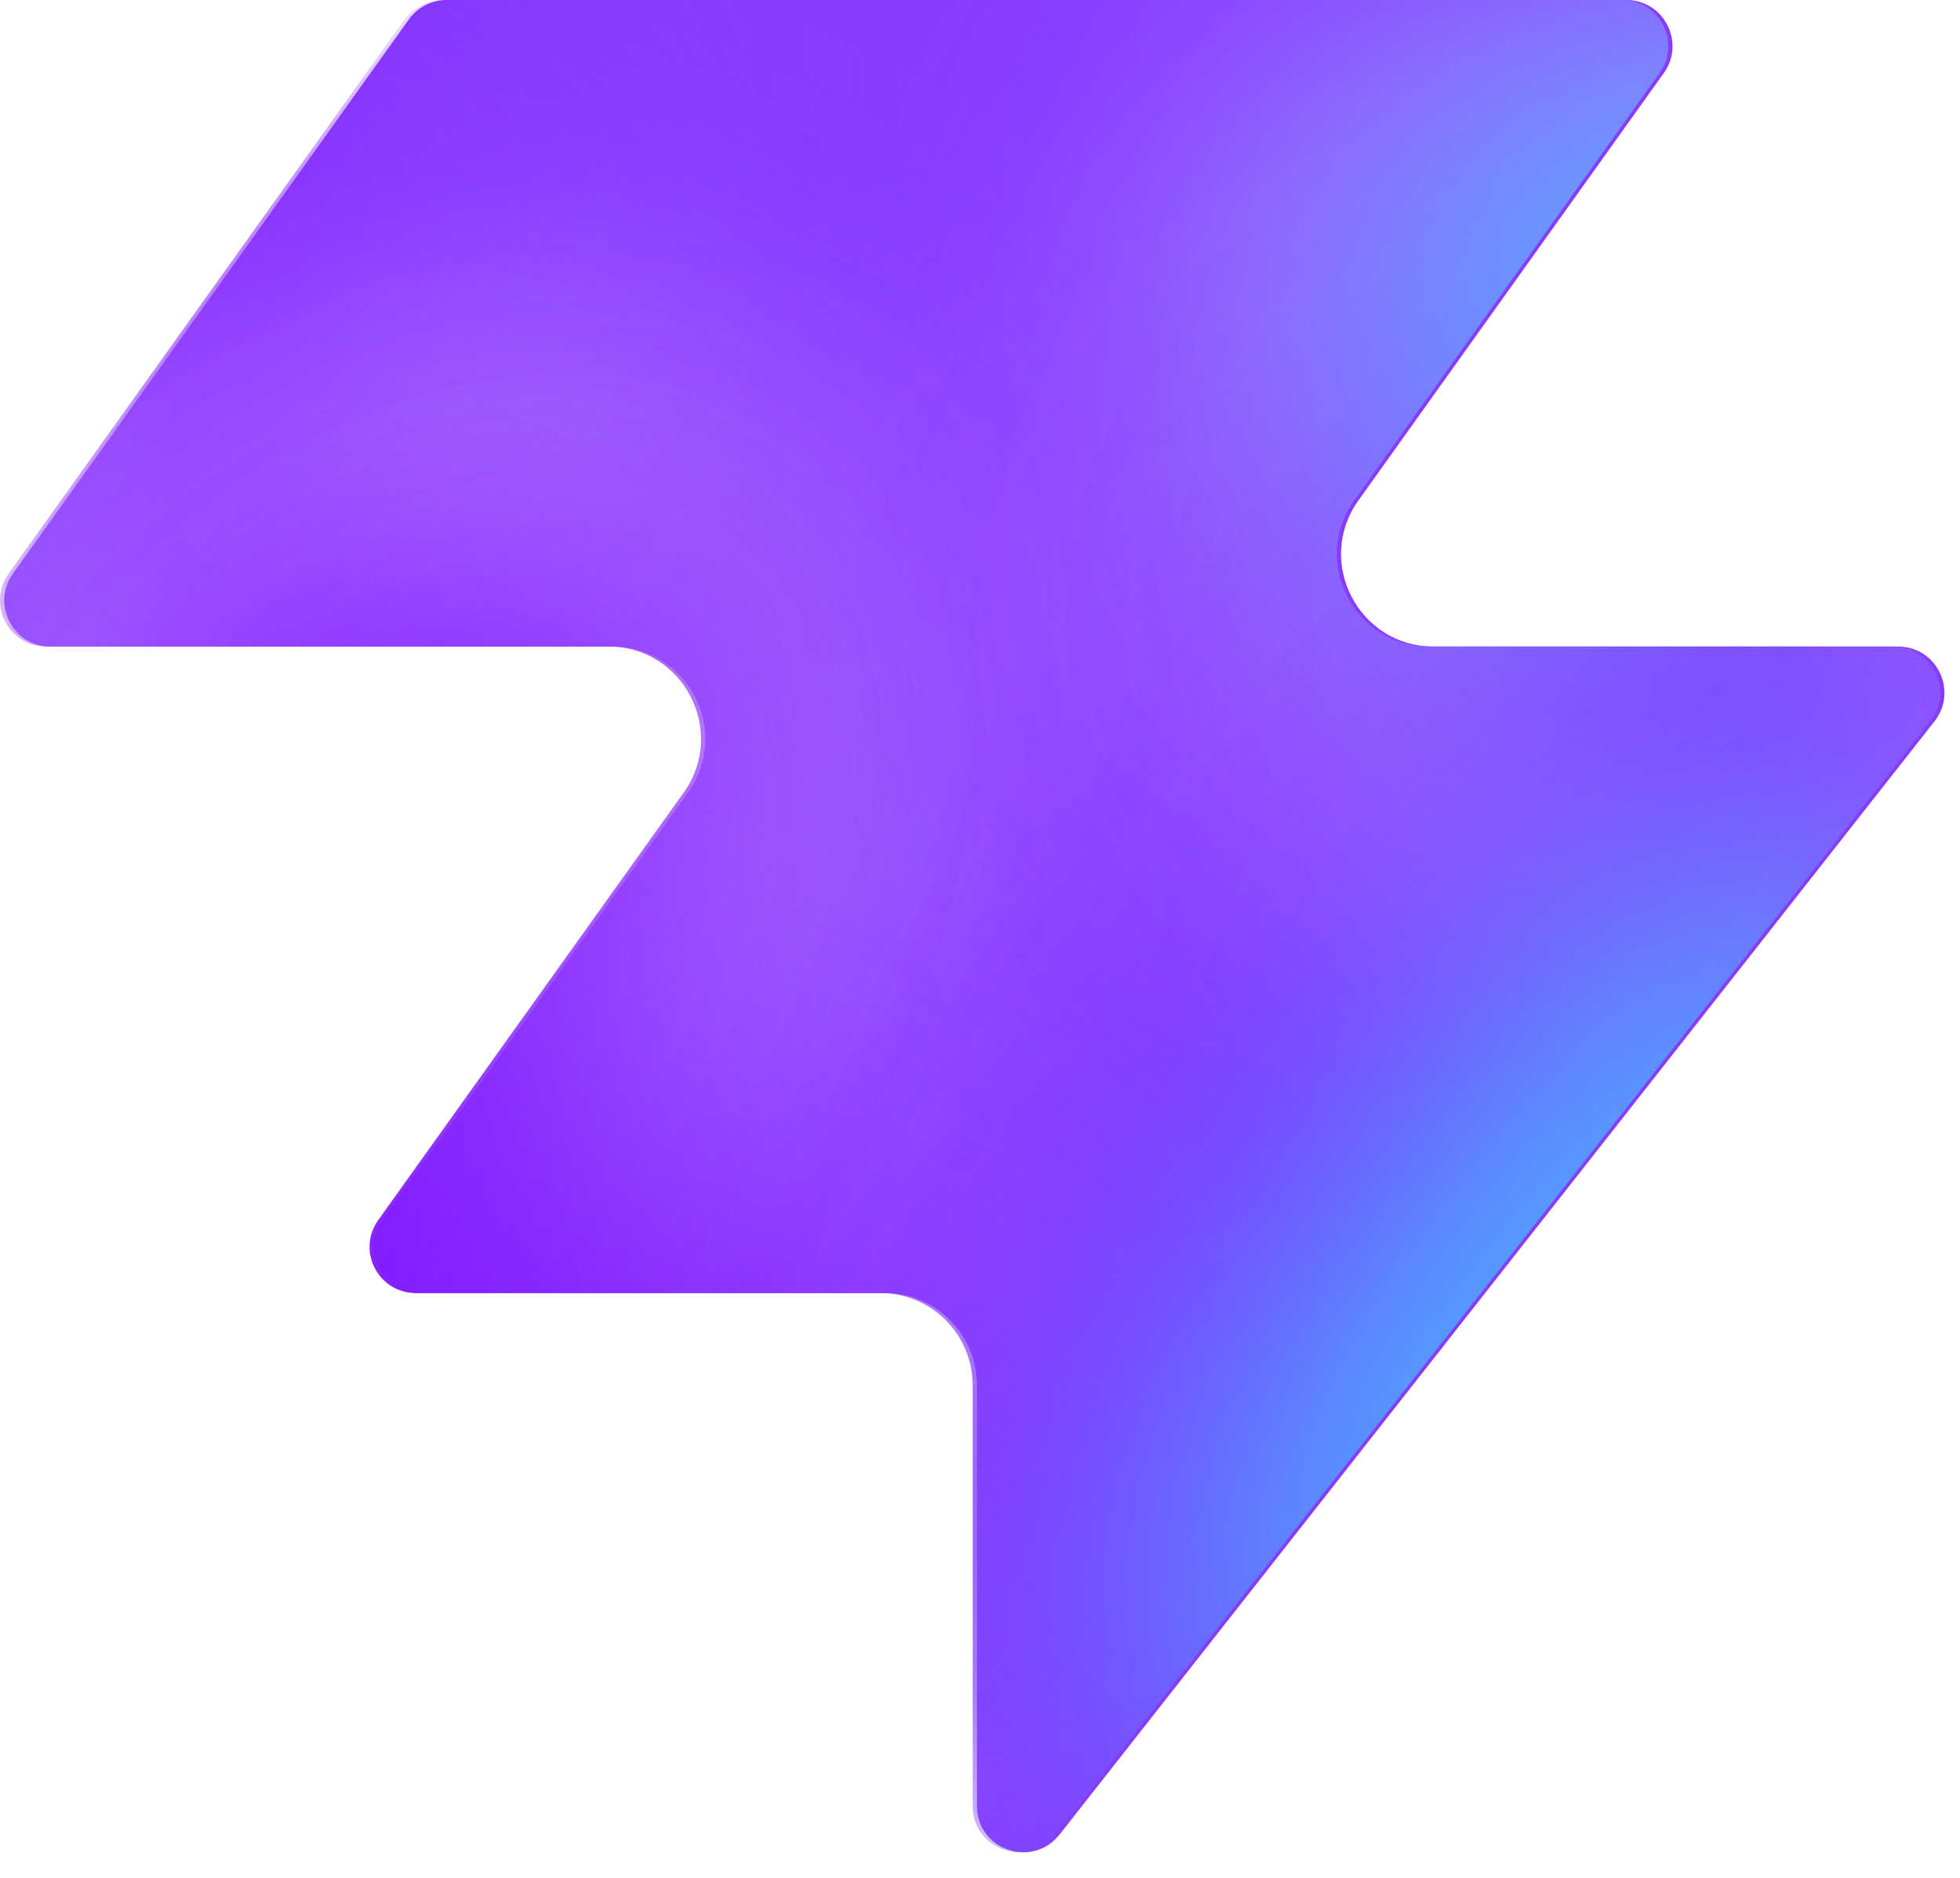
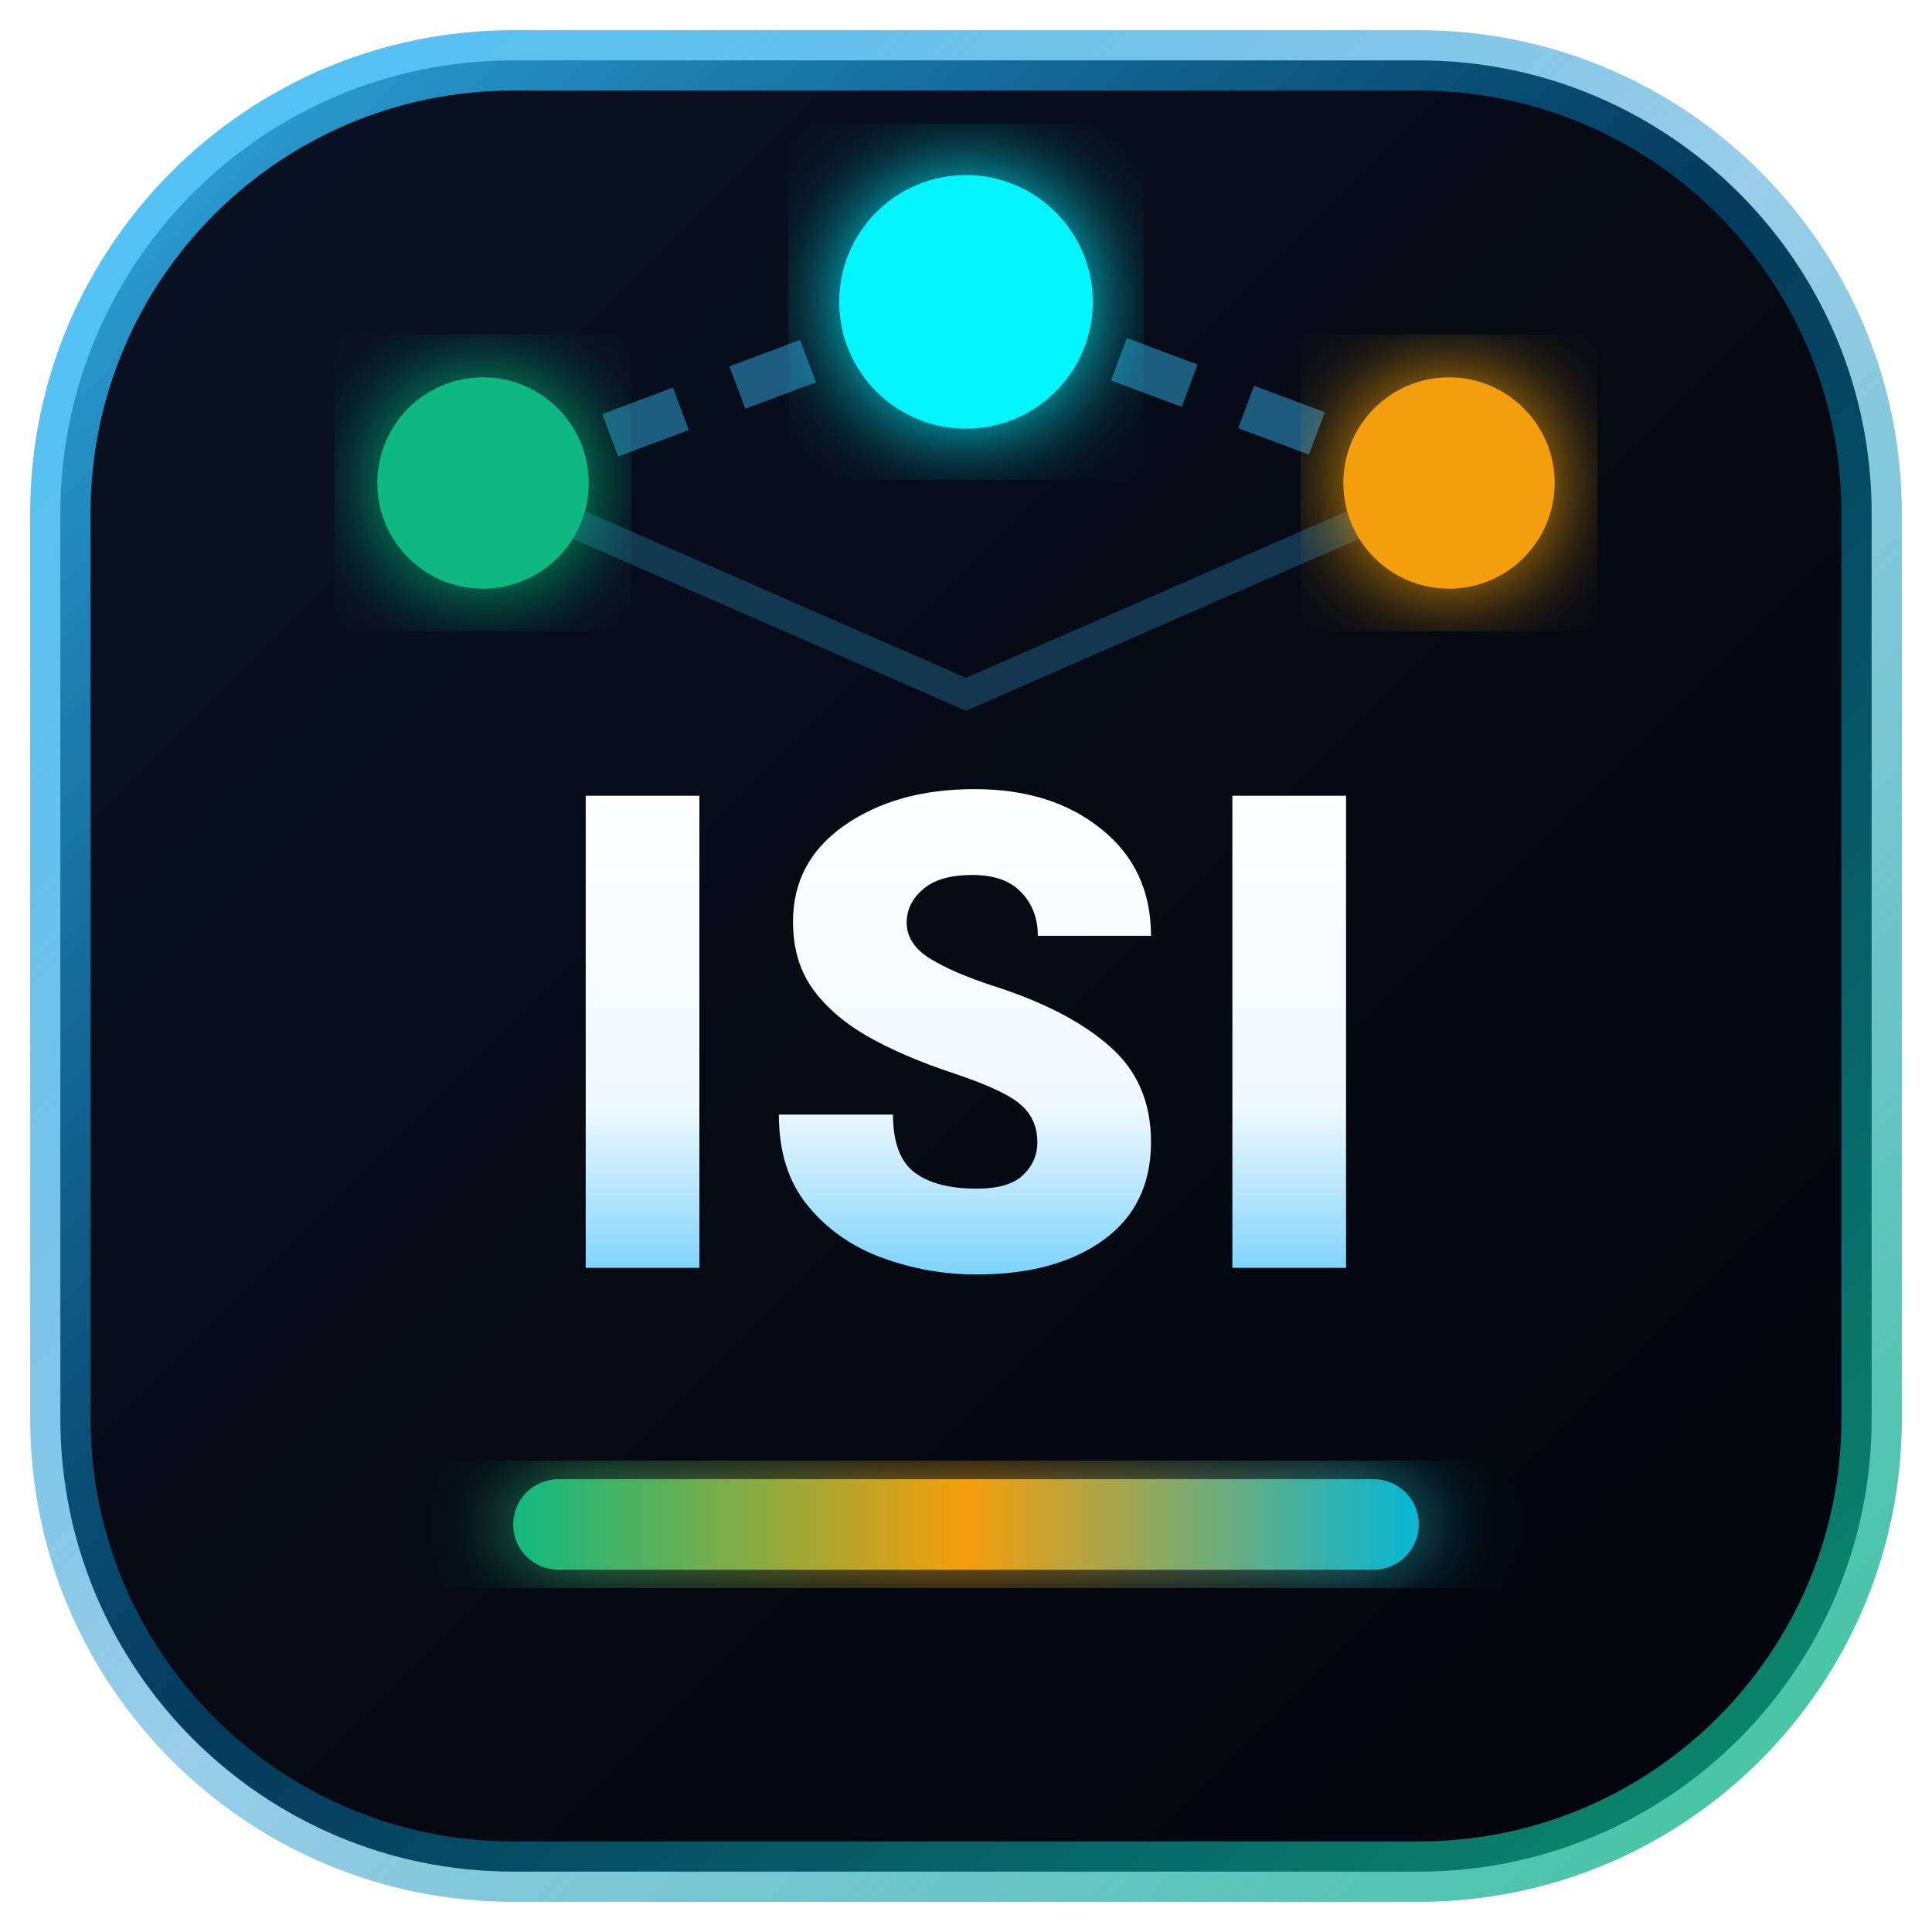
- <svg xmlns="http://www.w3.org/2000/svg" width="48" height="46" fill="none" viewBox="0 0 48 46">
-   <path fill="#863bff" d="M25.946 44.938c-.664.845-2.021.375-2.021-.698V33.937a2.26 2.26 0 0 0-2.262-2.262H10.287c-.92 0-1.456-1.04-.92-1.788l7.48-10.471c1.07-1.497 0-3.578-1.842-3.578H1.237c-.92 0-1.456-1.04-.92-1.788L10.013.474c.214-.297.556-.474.92-.474h28.894c.92 0 1.456 1.04.92 1.788l-7.48 10.471c-1.07 1.498 0 3.579 1.842 3.579h11.377c.943 0 1.473 1.088.89 1.83L25.947 44.94z" style="fill:#863bff;fill:color(display-p3 .525 .23 1);fill-opacity:1" />
-   <mask id="a" width="48" height="46" x="0" y="0" maskUnits="userSpaceOnUse" style="mask-type:alpha">
-     <path fill="#000" d="M25.842 44.938c-.664.844-2.021.375-2.021-.698V33.937a2.26 2.26 0 0 0-2.262-2.262H10.183c-.92 0-1.456-1.04-.92-1.788l7.48-10.471c1.07-1.498 0-3.579-1.842-3.579H1.133c-.92 0-1.456-1.04-.92-1.787L9.91.473c.214-.297.556-.474.92-.474h28.894c.92 0 1.456 1.04.92 1.788l-7.48 10.471c-1.07 1.498 0 3.578 1.842 3.578h11.377c.943 0 1.473 1.088.89 1.832L25.843 44.94z" style="fill:#000;fill-opacity:1" />
-   </mask>
-   <g mask="url(#a)">
-     <g filter="url(#b)">
-       <ellipse cx="5.508" cy="14.704" fill="#ede6ff" rx="5.508" ry="14.704" style="fill:#ede6ff;fill:color(display-p3 .927 .903 1);fill-opacity:1" transform="matrix(.00324 1 1 -.00324 -4.47 31.516)" />
-     </g>
-     <g filter="url(#c)">
-       <ellipse cx="10.399" cy="29.851" fill="#ede6ff" rx="10.399" ry="29.851" style="fill:#ede6ff;fill:color(display-p3 .927 .903 1);fill-opacity:1" transform="matrix(.00324 1 1 -.00324 -39.328 7.883)" />
-     </g>
-     <g filter="url(#d)">
-       <ellipse cx="5.508" cy="30.487" fill="#7e14ff" rx="5.508" ry="30.487" style="fill:#7e14ff;fill:color(display-p3 .492 .077 1);fill-opacity:1" transform="rotate(89.814 -25.913 -14.639)scale(1 -1)" />
-     </g>
-     <g filter="url(#e)">
-       <ellipse cx="5.508" cy="30.599" fill="#7e14ff" rx="5.508" ry="30.599" style="fill:#7e14ff;fill:color(display-p3 .492 .077 1);fill-opacity:1" transform="rotate(89.814 -32.644 -3.334)scale(1 -1)" />
-     </g>
-     <g filter="url(#f)">
-       <ellipse cx="5.508" cy="30.599" fill="#7e14ff" rx="5.508" ry="30.599" style="fill:#7e14ff;fill:color(display-p3 .492 .077 1);fill-opacity:1" transform="matrix(.00324 1 1 -.00324 -34.34 30.47)" />
-     </g>
-     <g filter="url(#g)">
-       <ellipse cx="14.072" cy="22.078" fill="#ede6ff" rx="14.072" ry="22.078" style="fill:#ede6ff;fill:color(display-p3 .927 .903 1);fill-opacity:1" transform="rotate(93.35 24.506 48.493)scale(-1 1)" />
-     </g>
-     <g filter="url(#h)">
-       <ellipse cx="3.47" cy="21.501" fill="#7e14ff" rx="3.47" ry="21.501" style="fill:#7e14ff;fill:color(display-p3 .492 .077 1);fill-opacity:1" transform="rotate(89.009 28.708 47.59)scale(-1 1)" />
-     </g>
-     <g filter="url(#i)">
-       <ellipse cx="3.47" cy="21.501" fill="#7e14ff" rx="3.47" ry="21.501" style="fill:#7e14ff;fill:color(display-p3 .492 .077 1);fill-opacity:1" transform="rotate(89.009 28.708 47.59)scale(-1 1)" />
-     </g>
-     <g filter="url(#j)">
-       <ellipse cx=".387" cy="8.972" fill="#7e14ff" rx="4.407" ry="29.108" style="fill:#7e14ff;fill:color(display-p3 .492 .077 1);fill-opacity:1" transform="rotate(39.51 .387 8.972)" />
-     </g>
-     <g filter="url(#k)">
-       <ellipse cx="47.523" cy="-6.092" fill="#7e14ff" rx="4.407" ry="29.108" style="fill:#7e14ff;fill:color(display-p3 .492 .077 1);fill-opacity:1" transform="rotate(37.892 47.523 -6.092)" />
-     </g>
-     <g filter="url(#l)">
-       <ellipse cx="41.412" cy="6.333" fill="#47bfff" rx="5.971" ry="9.665" style="fill:#47bfff;fill:color(display-p3 .28 .748 1);fill-opacity:1" transform="rotate(37.892 41.412 6.333)" />
-     </g>
-     <g filter="url(#m)">
-       <ellipse cx="-1.879" cy="38.332" fill="#7e14ff" rx="4.407" ry="29.108" style="fill:#7e14ff;fill:color(display-p3 .492 .077 1);fill-opacity:1" transform="rotate(37.892 -1.88 38.332)" />
-     </g>
-     <g filter="url(#n)">
-       <ellipse cx="-1.879" cy="38.332" fill="#7e14ff" rx="4.407" ry="29.108" style="fill:#7e14ff;fill:color(display-p3 .492 .077 1);fill-opacity:1" transform="rotate(37.892 -1.88 38.332)" />
-     </g>
-     <g filter="url(#o)">
-       <ellipse cx="35.651" cy="29.907" fill="#7e14ff" rx="4.407" ry="29.108" style="fill:#7e14ff;fill:color(display-p3 .492 .077 1);fill-opacity:1" transform="rotate(37.892 35.651 29.907)" />
-     </g>
-     <g filter="url(#p)">
-       <ellipse cx="38.418" cy="32.4" fill="#47bfff" rx="5.971" ry="15.297" style="fill:#47bfff;fill:color(display-p3 .28 .748 1);fill-opacity:1" transform="rotate(37.892 38.418 32.4)" />
-     </g>
-   </g>
+ <svg xmlns="http://www.w3.org/2000/svg" viewBox="0 0 64 64" width="64" height="64">
  <defs>
-     <filter id="b" width="60.045" height="41.654" x="-19.77" y="16.149" color-interpolation-filters="sRGB" filterUnits="userSpaceOnUse">
-       <feFlood flood-opacity="0" result="BackgroundImageFix" />
-       <feBlend in="SourceGraphic" in2="BackgroundImageFix" result="shape" />
-       <feGaussianBlur result="effect1_foregroundBlur_2002_17158" stdDeviation="7.659" />
-     </filter>
-     <filter id="c" width="90.34" height="51.437" x="-54.613" y="-7.533" color-interpolation-filters="sRGB" filterUnits="userSpaceOnUse">
-       <feFlood flood-opacity="0" result="BackgroundImageFix" />
-       <feBlend in="SourceGraphic" in2="BackgroundImageFix" result="shape" />
-       <feGaussianBlur result="effect1_foregroundBlur_2002_17158" stdDeviation="7.659" />
-     </filter>
-     <filter id="d" width="79.355" height="29.4" x="-49.64" y="2.03" color-interpolation-filters="sRGB" filterUnits="userSpaceOnUse">
-       <feFlood flood-opacity="0" result="BackgroundImageFix" />
-       <feBlend in="SourceGraphic" in2="BackgroundImageFix" result="shape" />
-       <feGaussianBlur result="effect1_foregroundBlur_2002_17158" stdDeviation="4.596" />
-     </filter>
-     <filter id="e" width="79.579" height="29.4" x="-45.045" y="20.029" color-interpolation-filters="sRGB" filterUnits="userSpaceOnUse">
-       <feFlood flood-opacity="0" result="BackgroundImageFix" />
-       <feBlend in="SourceGraphic" in2="BackgroundImageFix" result="shape" />
-       <feGaussianBlur result="effect1_foregroundBlur_2002_17158" stdDeviation="4.596" />
-     </filter>
-     <filter id="f" width="79.579" height="29.4" x="-43.513" y="21.178" color-interpolation-filters="sRGB" filterUnits="userSpaceOnUse">
-       <feFlood flood-opacity="0" result="BackgroundImageFix" />
-       <feBlend in="SourceGraphic" in2="BackgroundImageFix" result="shape" />
-       <feGaussianBlur result="effect1_foregroundBlur_2002_17158" stdDeviation="4.596" />
-     </filter>
-     <filter id="g" width="74.749" height="58.852" x="15.756" y="-17.901" color-interpolation-filters="sRGB" filterUnits="userSpaceOnUse">
-       <feFlood flood-opacity="0" result="BackgroundImageFix" />
-       <feBlend in="SourceGraphic" in2="BackgroundImageFix" result="shape" />
-       <feGaussianBlur result="effect1_foregroundBlur_2002_17158" stdDeviation="7.659" />
-     </filter>
-     <filter id="h" width="61.377" height="25.362" x="23.548" y="2.284" color-interpolation-filters="sRGB" filterUnits="userSpaceOnUse">
-       <feFlood flood-opacity="0" result="BackgroundImageFix" />
-       <feBlend in="SourceGraphic" in2="BackgroundImageFix" result="shape" />
-       <feGaussianBlur result="effect1_foregroundBlur_2002_17158" stdDeviation="4.596" />
-     </filter>
-     <filter id="i" width="61.377" height="25.362" x="23.548" y="2.284" color-interpolation-filters="sRGB" filterUnits="userSpaceOnUse">
-       <feFlood flood-opacity="0" result="BackgroundImageFix" />
-       <feBlend in="SourceGraphic" in2="BackgroundImageFix" result="shape" />
-       <feGaussianBlur result="effect1_foregroundBlur_2002_17158" stdDeviation="4.596" />
-     </filter>
-     <filter id="j" width="56.045" height="63.649" x="-27.636" y="-22.853" color-interpolation-filters="sRGB" filterUnits="userSpaceOnUse">
-       <feFlood flood-opacity="0" result="BackgroundImageFix" />
-       <feBlend in="SourceGraphic" in2="BackgroundImageFix" result="shape" />
-       <feGaussianBlur result="effect1_foregroundBlur_2002_17158" stdDeviation="4.596" />
-     </filter>
-     <filter id="k" width="54.814" height="64.646" x="20.116" y="-38.415" color-interpolation-filters="sRGB" filterUnits="userSpaceOnUse">
-       <feFlood flood-opacity="0" result="BackgroundImageFix" />
-       <feBlend in="SourceGraphic" in2="BackgroundImageFix" result="shape" />
-       <feGaussianBlur result="effect1_foregroundBlur_2002_17158" stdDeviation="4.596" />
-     </filter>
-     <filter id="l" width="33.541" height="35.313" x="24.641" y="-11.323" color-interpolation-filters="sRGB" filterUnits="userSpaceOnUse">
-       <feFlood flood-opacity="0" result="BackgroundImageFix" />
-       <feBlend in="SourceGraphic" in2="BackgroundImageFix" result="shape" />
-       <feGaussianBlur result="effect1_foregroundBlur_2002_17158" stdDeviation="4.596" />
-     </filter>
-     <filter id="m" width="54.814" height="64.646" x="-29.286" y="6.009" color-interpolation-filters="sRGB" filterUnits="userSpaceOnUse">
-       <feFlood flood-opacity="0" result="BackgroundImageFix" />
-       <feBlend in="SourceGraphic" in2="BackgroundImageFix" result="shape" />
-       <feGaussianBlur result="effect1_foregroundBlur_2002_17158" stdDeviation="4.596" />
-     </filter>
-     <filter id="n" width="54.814" height="64.646" x="-29.286" y="6.009" color-interpolation-filters="sRGB" filterUnits="userSpaceOnUse">
-       <feFlood flood-opacity="0" result="BackgroundImageFix" />
-       <feBlend in="SourceGraphic" in2="BackgroundImageFix" result="shape" />
-       <feGaussianBlur result="effect1_foregroundBlur_2002_17158" stdDeviation="4.596" />
-     </filter>
-     <filter id="o" width="54.814" height="64.646" x="8.244" y="-2.416" color-interpolation-filters="sRGB" filterUnits="userSpaceOnUse">
-       <feFlood flood-opacity="0" result="BackgroundImageFix" />
-       <feBlend in="SourceGraphic" in2="BackgroundImageFix" result="shape" />
-       <feGaussianBlur result="effect1_foregroundBlur_2002_17158" stdDeviation="4.596" />
-     </filter>
-     <filter id="p" width="39.409" height="43.623" x="18.713" y="10.588" color-interpolation-filters="sRGB" filterUnits="userSpaceOnUse">
-       <feFlood flood-opacity="0" result="BackgroundImageFix" />
-       <feBlend in="SourceGraphic" in2="BackgroundImageFix" result="shape" />
-       <feGaussianBlur result="effect1_foregroundBlur_2002_17158" stdDeviation="4.596" />
+     <linearGradient id="bgGrad" x1="0%" y1="0%" x2="100%" y2="100%">
+       <stop offset="0%" stop-color="#0a1224" />
+       <stop offset="50%" stop-color="#050a14" />
+       <stop offset="100%" stop-color="#02040a" />
+     </linearGradient>
+     <linearGradient id="borderGrad" x1="0%" y1="0%" x2="100%" y2="100%">
+       <stop offset="0%" stop-color="#38bdf8" stop-opacity="0.9" />
+       <stop offset="50%" stop-color="#0284c7" stop-opacity="0.4" />
+       <stop offset="100%" stop-color="#10b981" stop-opacity="0.8" />
+     </linearGradient>
+     <linearGradient id="isiGrad" x1="0%" y1="0%" x2="0%" y2="100%">
+       <stop offset="0%" stop-color="#ffffff" />
+       <stop offset="65%" stop-color="#f0f9ff" />
+       <stop offset="100%" stop-color="#7dd3fc" />
+     </linearGradient>
+     <linearGradient id="statusGrad" x1="0%" y1="0%" x2="100%" y2="0%">
+       <stop offset="0%" stop-color="#10b981" />
+       <stop offset="50%" stop-color="#f59e0b" />
+       <stop offset="100%" stop-color="#06b6d4" />
+     </linearGradient>
+     <filter id="neonGlow" x="-20%" y="-20%" width="140%" height="140%">
+       <feGaussianBlur stdDeviation="1.5" result="blur" />
+       <feComposite in="SourceGraphic" in2="blur" operator="over" />
    </filter>
  </defs>
+   <rect x="2" y="2" width="60" height="60" rx="15" fill="url(#bgGrad)" stroke="url(#borderGrad)" stroke-width="2" />
+   <path d="M 16 16 L 32 10 L 48 16" fill="none" stroke="#38bdf8" stroke-width="1.5" stroke-dasharray="2.5 2" stroke-opacity="0.45" />
+   <path d="M 16 16 L 32 23 L 48 16" fill="none" stroke="#38bdf8" stroke-width="1" stroke-opacity="0.25" />
+   <circle cx="16" cy="16" r="3.5" fill="#10b981" filter="url(#neonGlow)" />
+   <circle cx="32" cy="10" r="4.2" fill="#00f5ff" filter="url(#neonGlow)" />
+   <circle cx="48" cy="16" r="3.5" fill="#f59e0b" filter="url(#neonGlow)" />
+   <text x="32" y="42" text-anchor="middle" font-family="system-ui, -apple-system, BlinkMacSystemFont, 'Segoe UI', Roboto, sans-serif" font-size="22" font-weight="900" letter-spacing="0.5px" fill="url(#isiGrad)">ISI</text>
+   <rect x="17" y="49" width="30" height="3" rx="1.5" fill="url(#statusGrad)" filter="url(#neonGlow)" />
</svg>
